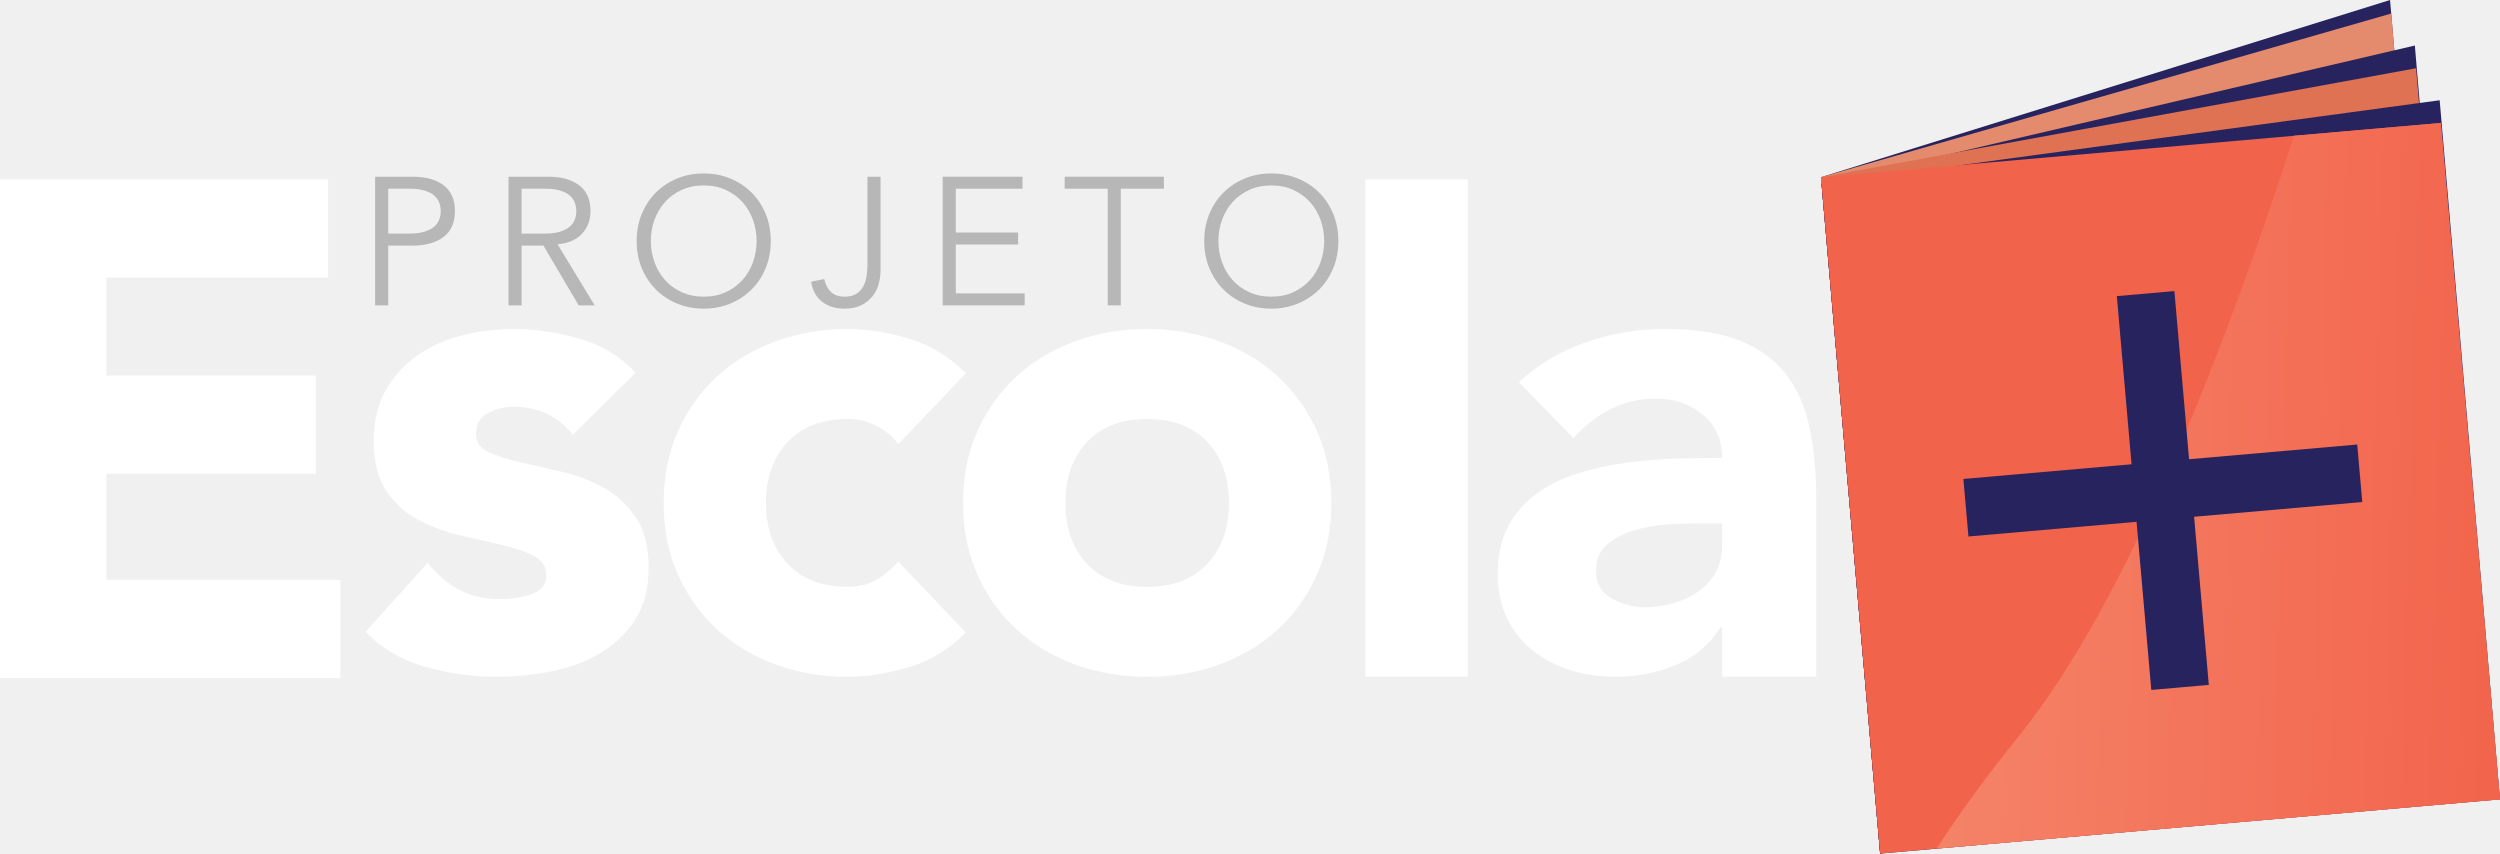
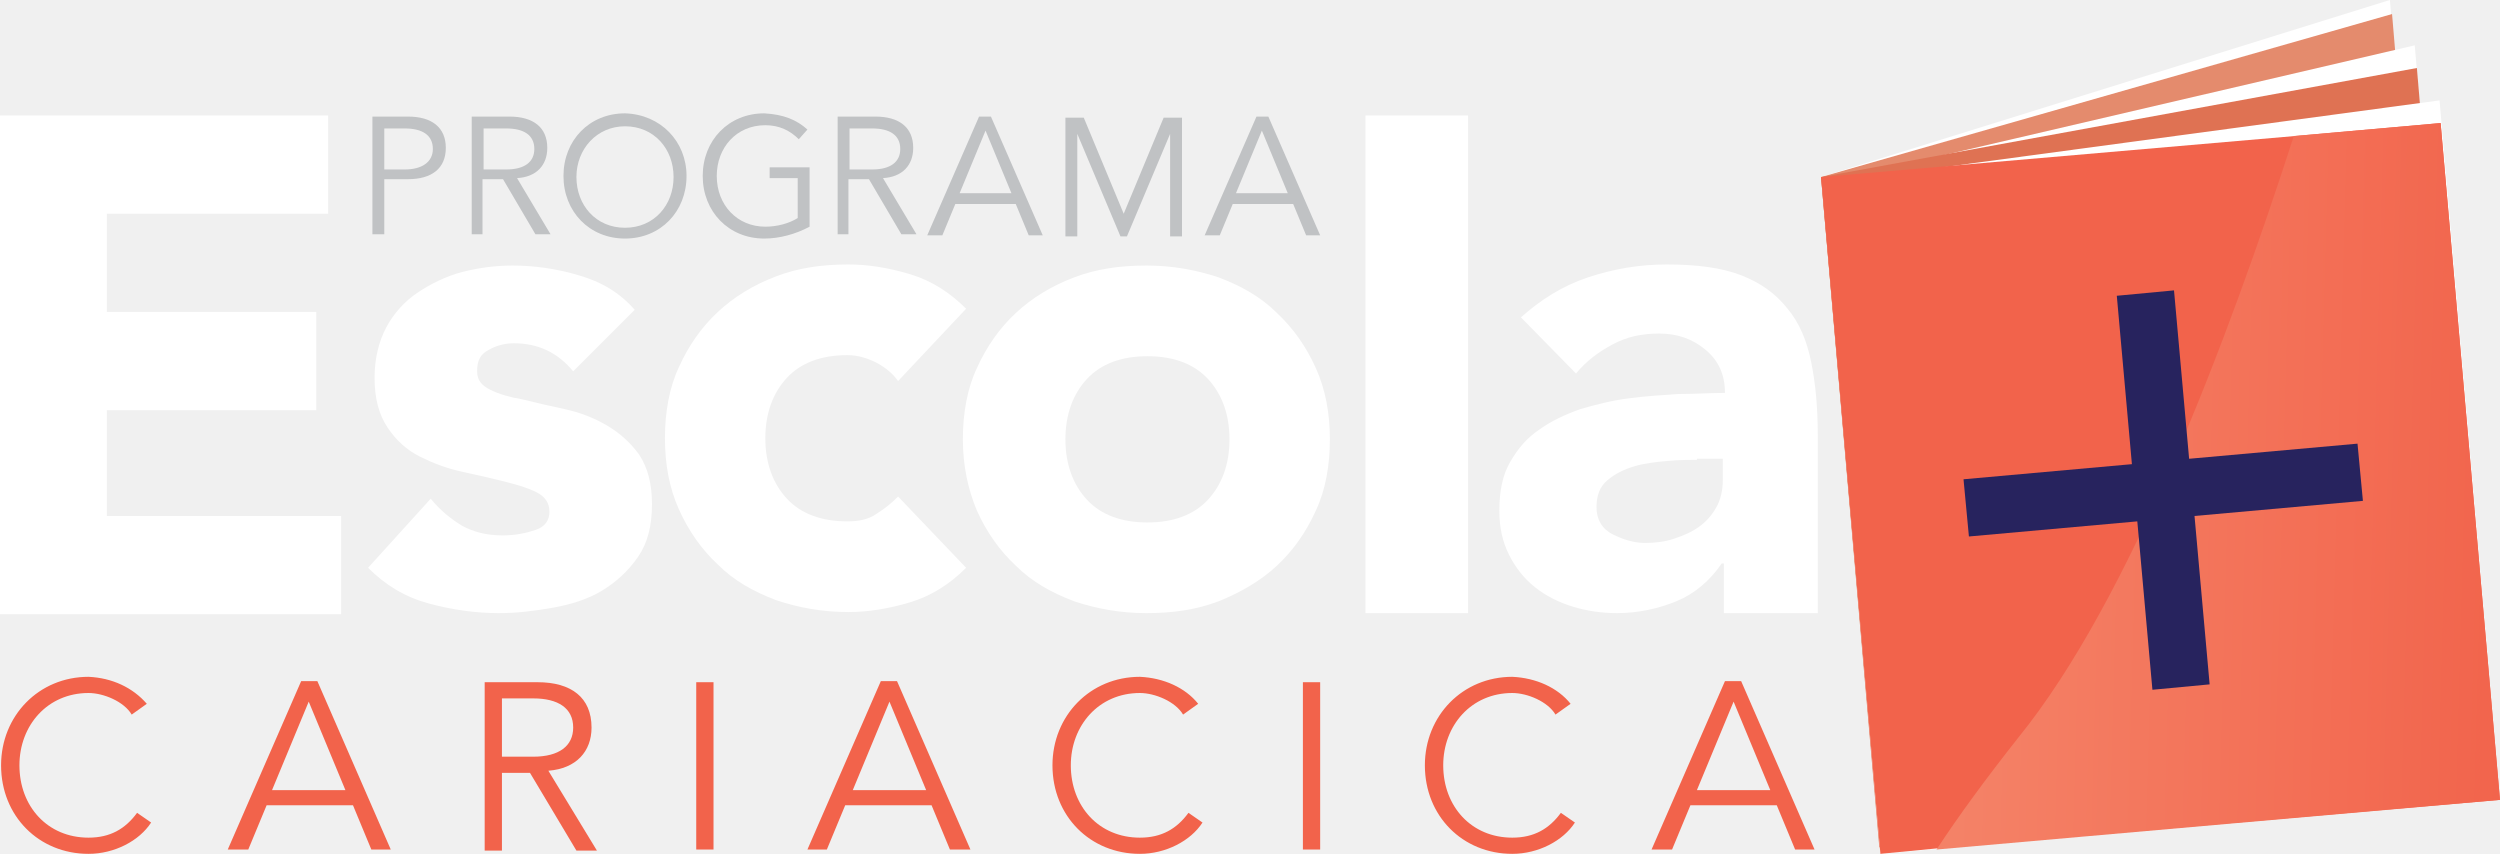
- <svg xmlns="http://www.w3.org/2000/svg" version="1.1" id="Layer_1" x="0px" y="0px" width="418.797px" height="142.991px" viewBox="0 0 418.797 142.991" enable-background="new 0 0 418.797 142.991" xml:space="preserve">
+ <svg xmlns="http://www.w3.org/2000/svg" version="1.1" id="Layer_1" x="0px" y="0px" viewBox="0 0 231.6 79.1" style="enable-background:new 0 0 231.6 79.1;" xml:space="preserve">
+   <style type="text/css">
+ 	.st0{fill:#FFFFFF;}
+ 	.st1{fill:#E48B6D;}
+ 	.st2{fill:#DF7253;}
+ 	.st3{fill:#F2634B;}
+ 	.st4{fill:url(#SVGID_1_);}
+ 	.st5{fill:#27235E;}
+ 	.st6{fill:#C0C2C4;}
+ </style>
  <g>
-     <polygon fill="#27235E" points="409.89,111.849 314.955,142.991 305.042,29.683 400.378,0  " />
-     <polygon fill="#E48B6D" points="409.89,111.849 314.955,142.991 305.042,29.683 400.574,2.267  " />
-     <polygon fill="#27235E" points="414.346,122.882 314.955,142.991 305.139,30.817 404.532,7.627  " />
-     <polygon fill="#DF7253" points="414.249,121.747 314.854,141.861 305.042,29.683 404.734,11.432  " />
-     <polygon fill="#27235E" points="418.797,133.907 314.955,142.991 305.139,30.817 408.689,16.794  " />
-     <polygon fill="#F2634B" points="418.793,133.9 324.41,142.16 314.957,142.991 305.046,29.684 384.309,22.741 408.887,20.595  " />
-     <linearGradient id="SVGID_1_" gradientUnits="userSpaceOnUse" x1="329.075" y1="80.352" x2="423.424" y2="82.929">
+     <polygon class="st0" points="226.7,61.9 174.2,79.1 168.7,16.4 221.4,0  " />
+     <polygon class="st1" points="226.7,61.9 174.2,79.1 168.7,16.4 221.6,1.3  " />
+     <polygon class="st0" points="229.2,68 174.2,79.1 168.8,17 223.7,4.2  " />
+     <polygon class="st2" points="229.1,67.3 174.1,78.5 168.7,16.4 223.9,6.3  " />
+     <polygon class="st0" points="231.6,74.1 174.2,79.1 168.8,17 226,9.3  " />
+     <polygon class="st3" points="231.6,74.1 179.4,78.6 174.2,79.1 168.7,16.4 212.6,12.6 226.1,11.4  " />
+     <linearGradient id="SVGID_1_" gradientUnits="userSpaceOnUse" x1="182.006" y1="44.441" x2="234.19" y2="45.867">
      <stop offset="0" style="stop-color:#F48267" />
      <stop offset="1" style="stop-color:#F2634B" />
    </linearGradient>
-     <path fill="url(#SVGID_1_)" d="M418.793,133.9l-94.384,8.26c3.716-5.719,8.229-11.978,13.714-18.765   c18.626-23.04,35.145-66.512,46.186-100.654l24.578-2.146L418.793,133.9z" />
+     <path class="st4" d="M231.6,74.1l-52.2,4.6c2.1-3.2,4.6-6.6,7.6-10.4c10.3-12.7,19.4-36.8,25.5-55.7l13.6-1.2L231.6,74.1z" />
    <g>
-       <path fill="#27235E" d="M328.903,80.235l28.172-2.462l-2.466-28.167l9.64-0.844l2.463,28.167l28.166-2.464l0.844,9.636    l-28.169,2.467l2.463,28.164l-9.634,0.846l-2.468-28.166l-28.164,2.46L328.903,80.235z" />
+       <path class="st5" d="M181.9,44.4l15.6-1.4l-1.4-15.6l5.3-0.5l1.4,15.6l15.6-1.4l0.5,5.3l-15.6,1.4l1.4,15.6l-5.3,0.5L198,48.3    l-15.6,1.4L181.9,44.4z" />
    </g>
    <g>
      <g>
-         <path fill="#FFFFFF" d="M0,30.056h54.958v16.452H17.824v16.401h35.077v16.453H17.824v17.771h39.188v16.453H0V30.056z" />
-         <path fill="#FFFFFF" d="M95.974,72.822c-2.513-3.123-5.828-4.685-9.94-4.685c-1.448,0-2.856,0.342-4.228,1.028     c-1.371,0.686-2.056,1.869-2.056,3.542c0,1.371,0.703,2.381,2.113,3.028c1.408,0.649,3.197,1.219,5.37,1.713     c2.169,0.498,4.494,1.029,6.969,1.601c2.474,0.568,4.799,1.469,6.971,2.683c2.168,1.221,3.96,2.877,5.367,4.972     c1.409,2.097,2.116,4.896,2.116,8.397c0,3.581-0.783,6.53-2.344,8.854c-1.559,2.323-3.56,4.191-5.997,5.601     c-2.438,1.409-5.182,2.397-8.228,2.97s-6.054,0.854-9.024,0.854c-3.885,0-7.81-0.551-11.77-1.656     c-3.959-1.101-7.312-3.064-10.055-5.882l10.397-11.54c1.6,1.981,3.372,3.485,5.314,4.51c1.943,1.03,4.207,1.544,6.799,1.544     c1.98,0,3.771-0.284,5.367-0.856c1.601-0.569,2.402-1.616,2.402-3.141c0-1.447-0.707-2.533-2.116-3.258     c-1.412-0.721-3.199-1.33-5.369-1.824c-2.171-0.496-4.497-1.032-6.971-1.6c-2.476-0.574-4.798-1.429-6.968-2.573     c-2.172-1.142-3.961-2.759-5.373-4.856c-1.409-2.093-2.111-4.893-2.111-8.396c0-3.274,0.666-6.094,1.999-8.457     c1.332-2.359,3.084-4.301,5.253-5.826c2.173-1.522,4.666-2.645,7.486-3.37c2.817-0.724,5.674-1.085,8.569-1.085     c3.655,0,7.35,0.533,11.083,1.6c3.73,1.067,6.893,2.971,9.482,5.711L95.974,72.822z" />
-         <path fill="#FFFFFF" d="M150.474,74.422c-0.84-1.218-2.019-2.228-3.545-3.028c-1.522-0.8-3.159-1.201-4.911-1.201     c-4.343,0-7.713,1.297-10.11,3.885c-2.402,2.592-3.599,5.98-3.599,10.171s1.197,7.58,3.599,10.165     c2.397,2.593,5.767,3.887,10.11,3.887c1.903,0,3.542-0.418,4.911-1.257c1.375-0.837,2.554-1.827,3.545-2.972l11.311,11.882     c-2.669,2.744-5.806,4.669-9.425,5.77c-3.619,1.105-7.066,1.656-10.342,1.656c-4.267,0-8.283-0.683-12.052-2.055     c-3.771-1.37-7.048-3.329-9.829-5.883c-2.778-2.548-4.969-5.615-6.568-9.198c-1.6-3.578-2.398-7.58-2.398-11.995     c0-4.417,0.798-8.417,2.398-11.998c1.6-3.58,3.79-6.646,6.568-9.199c2.781-2.55,6.058-4.513,9.829-5.884     c3.769-1.372,7.785-2.056,12.052-2.056c3.276,0,6.724,0.553,10.342,1.655c3.619,1.105,6.755,3.03,9.425,5.771L150.474,74.422z" />
-         <path fill="#FFFFFF" d="M161.325,84.249c0-4.417,0.801-8.417,2.4-11.998c1.6-3.58,3.789-6.646,6.569-9.199     c2.781-2.55,6.054-4.513,9.827-5.884c3.769-1.372,7.786-2.056,12.055-2.056c4.263,0,8.281,0.684,12.052,2.056     c3.77,1.371,7.043,3.334,9.83,5.884c2.776,2.553,4.965,5.619,6.564,9.199c1.6,3.581,2.399,7.581,2.399,11.998     c0,4.415-0.8,8.417-2.399,11.995c-1.6,3.583-3.788,6.65-6.564,9.198c-2.786,2.554-6.06,4.513-9.83,5.883     c-3.771,1.372-7.789,2.055-12.052,2.055c-4.269,0-8.286-0.683-12.055-2.055c-3.773-1.37-7.045-3.329-9.827-5.883     c-2.781-2.548-4.97-5.615-6.569-9.198C162.125,92.666,161.325,88.664,161.325,84.249z M178.464,84.249     c0,4.19,1.198,7.58,3.599,10.165c2.4,2.593,5.769,3.887,10.113,3.887c4.339,0,7.709-1.294,10.107-3.887     c2.401-2.585,3.602-5.975,3.602-10.165s-1.201-7.579-3.602-10.171c-2.398-2.587-5.768-3.885-10.107-3.885     c-4.345,0-7.713,1.297-10.113,3.885C179.662,76.67,178.464,80.059,178.464,84.249z" />
-         <path fill="#FFFFFF" d="M228.736,30.056h17.136v83.324h-17.136V30.056z" />
-         <path fill="#FFFFFF" d="M288.488,105.042h-0.228c-1.905,2.972-4.435,5.102-7.599,6.396c-3.16,1.296-6.491,1.942-9.999,1.942     c-2.588,0-5.082-0.359-7.479-1.084c-2.401-0.724-4.51-1.81-6.342-3.255c-1.83-1.446-3.277-3.239-4.342-5.371     c-1.068-2.131-1.6-4.608-1.6-7.426c0-3.199,0.59-5.902,1.771-8.113c1.182-2.206,2.781-4.035,4.799-5.482     c2.019-1.446,4.322-2.57,6.91-3.371c2.59-0.8,5.275-1.389,8.057-1.77c2.783-0.381,5.562-0.61,8.34-0.687     c2.781-0.075,5.35-0.114,7.712-0.114c0-3.046-1.086-5.464-3.255-7.256c-2.17-1.788-4.743-2.684-7.712-2.684     c-2.817,0-5.391,0.591-7.712,1.771c-2.323,1.183-4.397,2.799-6.228,4.855l-9.14-9.369c3.201-2.969,6.927-5.197,11.197-6.683     c4.266-1.485,8.68-2.227,13.251-2.227c5.029,0,9.157,0.627,12.398,1.885c3.24,1.257,5.828,3.104,7.771,5.541     c1.941,2.439,3.289,5.426,4.053,8.969c0.763,3.542,1.145,7.638,1.145,12.282v29.59h-15.769V105.042z M284.261,87.676     c-1.294,0-2.913,0.057-4.854,0.172c-1.942,0.114-3.811,0.44-5.599,0.968c-1.793,0.539-3.314,1.336-4.571,2.402     c-1.255,1.066-1.886,2.554-1.886,4.456c0,2.055,0.875,3.576,2.627,4.569c1.751,0.988,3.58,1.482,5.488,1.482     c1.673,0,3.292-0.226,4.85-0.683c1.563-0.458,2.952-1.104,4.173-1.942c1.218-0.836,2.189-1.905,2.913-3.199     c0.729-1.294,1.086-2.815,1.086-4.571v-3.654H284.261z" />
+         <path class="st0" d="M0,10.7h30.4v9.1H9.9v9.1h19.4V38H9.9v9.8h21.7v9.1H0V10.7z" />
+         <path class="st0" d="M53.1,34.4c-1.4-1.7-3.2-2.6-5.5-2.6c-0.8,0-1.6,0.2-2.3,0.6c-0.8,0.4-1.1,1-1.1,2c0,0.8,0.4,1.3,1.2,1.7     c0.8,0.4,1.8,0.7,3,0.9c1.2,0.3,2.5,0.6,3.9,0.9c1.4,0.3,2.7,0.8,3.9,1.5c1.2,0.7,2.2,1.6,3,2.7c0.8,1.2,1.2,2.7,1.2,4.6     c0,2-0.4,3.6-1.3,4.9c-0.9,1.3-2,2.3-3.3,3.1c-1.3,0.8-2.9,1.3-4.6,1.6c-1.7,0.3-3.3,0.5-5,0.5c-2.1,0-4.3-0.3-6.5-0.9     c-2.2-0.6-4-1.7-5.6-3.3l5.8-6.4c0.9,1.1,1.9,1.9,2.9,2.5c1.1,0.6,2.3,0.9,3.8,0.9c1.1,0,2.1-0.2,3-0.5c0.9-0.3,1.3-0.9,1.3-1.7     c0-0.8-0.4-1.4-1.2-1.8c-0.8-0.4-1.8-0.7-3-1c-1.2-0.3-2.5-0.6-3.9-0.9c-1.4-0.3-2.7-0.8-3.9-1.4c-1.2-0.6-2.2-1.5-3-2.7     c-0.8-1.2-1.2-2.7-1.2-4.6c0-1.8,0.4-3.4,1.1-4.7c0.7-1.3,1.7-2.4,2.9-3.2c1.2-0.8,2.6-1.5,4.1-1.9c1.6-0.4,3.1-0.6,4.7-0.6     c2,0,4.1,0.3,6.1,0.9c2.1,0.6,3.8,1.6,5.2,3.2L53.1,34.4z" />
+         <path class="st0" d="M83.2,35.3c-0.5-0.7-1.1-1.2-2-1.7c-0.8-0.4-1.7-0.7-2.7-0.7c-2.4,0-4.3,0.7-5.6,2.1c-1.3,1.4-2,3.3-2,5.6     c0,2.3,0.7,4.2,2,5.6c1.3,1.4,3.2,2.1,5.6,2.1c1.1,0,2-0.2,2.7-0.7c0.8-0.5,1.4-1,2-1.6l6.3,6.6c-1.5,1.5-3.2,2.6-5.2,3.2     c-2,0.6-3.9,0.9-5.7,0.9c-2.4,0-4.6-0.4-6.7-1.1c-2.1-0.8-3.9-1.8-5.4-3.3c-1.5-1.4-2.7-3.1-3.6-5.1c-0.9-2-1.3-4.2-1.3-6.6     c0-2.4,0.4-4.7,1.3-6.6c0.9-2,2.1-3.7,3.6-5.1c1.5-1.4,3.3-2.5,5.4-3.3c2.1-0.8,4.3-1.1,6.7-1.1c1.8,0,3.7,0.3,5.7,0.9     c2,0.6,3.7,1.7,5.2,3.2L83.2,35.3z" />
+         <path class="st0" d="M89.2,40.7c0-2.4,0.4-4.7,1.3-6.6c0.9-2,2.1-3.7,3.6-5.1c1.5-1.4,3.3-2.5,5.4-3.3c2.1-0.8,4.3-1.1,6.7-1.1     c2.4,0,4.6,0.4,6.7,1.1c2.1,0.8,3.9,1.8,5.4,3.3c1.5,1.4,2.7,3.1,3.6,5.1c0.9,2,1.3,4.2,1.3,6.6c0,2.4-0.4,4.7-1.3,6.6     c-0.9,2-2.1,3.7-3.6,5.1c-1.5,1.4-3.4,2.5-5.4,3.3c-2.1,0.8-4.3,1.1-6.7,1.1c-2.4,0-4.6-0.4-6.7-1.1c-2.1-0.8-3.9-1.8-5.4-3.3     c-1.5-1.4-2.7-3.1-3.6-5.1C89.7,45.4,89.2,43.2,89.2,40.7z M98.7,40.7c0,2.3,0.7,4.2,2,5.6c1.3,1.4,3.2,2.1,5.6,2.1     c2.4,0,4.3-0.7,5.6-2.1c1.3-1.4,2-3.3,2-5.6c0-2.3-0.7-4.2-2-5.6c-1.3-1.4-3.2-2.1-5.6-2.1c-2.4,0-4.3,0.7-5.6,2.1     C99.4,36.5,98.7,38.4,98.7,40.7z" />
+         <path class="st0" d="M126.5,10.7h9.5v46.1h-9.5V10.7z" />
+         <path class="st0" d="M159.6,52.2h-0.1c-1.1,1.6-2.5,2.8-4.2,3.5c-1.7,0.7-3.6,1.1-5.5,1.1c-1.4,0-2.8-0.2-4.1-0.6     c-1.3-0.4-2.5-1-3.5-1.8c-1-0.8-1.8-1.8-2.4-3c-0.6-1.2-0.9-2.5-0.9-4.1c0-1.8,0.3-3.3,1-4.5c0.7-1.2,1.5-2.2,2.7-3     c1.1-0.8,2.4-1.4,3.8-1.9c1.4-0.4,2.9-0.8,4.5-1c1.5-0.2,3.1-0.3,4.6-0.4c1.5,0,3-0.1,4.3-0.1c0-1.7-0.6-3-1.8-4     c-1.2-1-2.6-1.5-4.3-1.5c-1.6,0-3,0.3-4.3,1c-1.3,0.7-2.4,1.5-3.4,2.7l-5.1-5.2c1.8-1.6,3.8-2.9,6.2-3.7c2.4-0.8,4.8-1.2,7.3-1.2     c2.8,0,5.1,0.3,6.9,1c1.8,0.7,3.2,1.7,4.3,3.1c1.1,1.3,1.8,3,2.2,5c0.4,2,0.6,4.2,0.6,6.8v16.4h-8.7V52.2z M157.2,42.6     c-0.7,0-1.6,0-2.7,0.1c-1.1,0.1-2.1,0.2-3.1,0.5c-1,0.3-1.8,0.7-2.5,1.3c-0.7,0.6-1,1.4-1,2.5c0,1.1,0.5,2,1.5,2.5     c1,0.5,2,0.8,3,0.8c0.9,0,1.8-0.1,2.7-0.4c0.9-0.3,1.6-0.6,2.3-1.1c0.7-0.5,1.2-1.1,1.6-1.8c0.4-0.7,0.6-1.6,0.6-2.5v-2H157.2z" />
      </g>
    </g>
    <g>
-       <path fill="#B7B7B7" d="M62.842,29.602h6.271c2.192,0,3.922,0.477,5.191,1.431c1.268,0.955,1.903,2.396,1.903,4.323    c0,1.929-0.635,3.375-1.903,4.339c-1.269,0.964-2.999,1.446-5.191,1.446h-4.08v10.017h-2.192V29.602z M65.034,39.131h3.532    c0.974,0,1.801-0.101,2.481-0.304s1.223-0.472,1.629-0.807c0.406-0.335,0.7-0.73,0.883-1.188c0.183-0.457,0.274-0.948,0.274-1.477    c0-0.507-0.091-0.989-0.274-1.446c-0.183-0.457-0.477-0.857-0.883-1.203c-0.406-0.345-0.949-0.614-1.629-0.807    c-0.68-0.192-1.507-0.289-2.481-0.289h-3.532V39.131z" />
-       <path fill="#B7B7B7" d="M87.38,51.157h-2.192V29.602h6.637c2.192,0,3.922,0.477,5.191,1.431c1.268,0.955,1.903,2.396,1.903,4.323    c0,1.502-0.472,2.766-1.416,3.791c-0.944,1.025-2.309,1.619-4.095,1.781l6.21,10.229H96.94l-5.906-10.017H87.38V51.157z     M87.38,39.131h3.897c0.974,0,1.801-0.101,2.481-0.304c0.68-0.203,1.222-0.472,1.628-0.807c0.406-0.335,0.7-0.73,0.883-1.188    c0.183-0.457,0.274-0.948,0.274-1.477c0-0.507-0.091-0.989-0.274-1.446c-0.183-0.457-0.478-0.857-0.883-1.203    c-0.406-0.345-0.949-0.614-1.628-0.807c-0.681-0.192-1.507-0.289-2.481-0.289H87.38V39.131z" />
-       <path fill="#B7B7B7" d="M129.12,40.379c0,1.644-0.285,3.157-0.853,4.537c-0.568,1.38-1.354,2.573-2.359,3.577    c-1.005,1.005-2.192,1.792-3.562,2.359c-1.37,0.568-2.857,0.853-4.46,0.853s-3.09-0.284-4.46-0.853    c-1.37-0.568-2.558-1.354-3.562-2.359c-1.005-1.004-1.792-2.197-2.359-3.577c-0.569-1.38-0.853-2.893-0.853-4.537    s0.284-3.156,0.853-4.536c0.568-1.38,1.354-2.573,2.359-3.577c1.004-1.005,2.192-1.791,3.562-2.36    c1.37-0.568,2.856-0.852,4.46-0.852s3.09,0.284,4.46,0.852c1.37,0.569,2.557,1.355,3.562,2.36    c1.005,1.004,1.791,2.197,2.359,3.577C128.835,37.224,129.12,38.735,129.12,40.379z M126.746,40.379    c0-1.238-0.203-2.42-0.609-3.547c-0.406-1.126-0.99-2.116-1.751-2.968c-0.761-0.853-1.689-1.532-2.786-2.04    c-1.096-0.507-2.334-0.761-3.714-0.761s-2.618,0.254-3.714,0.761c-1.096,0.507-2.025,1.187-2.786,2.04    c-0.761,0.853-1.345,1.842-1.75,2.968c-0.406,1.126-0.609,2.309-0.609,3.547c0,1.238,0.203,2.42,0.609,3.547    c0.406,1.126,0.99,2.116,1.75,2.969c0.761,0.853,1.69,1.533,2.786,2.04c1.096,0.508,2.333,0.761,3.714,0.761    s2.619-0.253,3.714-0.761c1.096-0.507,2.025-1.187,2.786-2.04c0.761-0.853,1.345-1.842,1.751-2.969    C126.542,42.8,126.746,41.618,126.746,40.379z" />
-       <path fill="#B7B7B7" d="M138.071,46.743c0.204,0.914,0.581,1.634,1.131,2.162c0.55,0.528,1.314,0.792,2.293,0.792    c0.795,0,1.442-0.157,1.941-0.472c0.5-0.314,0.887-0.72,1.162-1.218c0.275-0.497,0.464-1.066,0.565-1.705    c0.102-0.639,0.153-1.294,0.153-1.964V29.602h2.192v15.649c0,0.73-0.097,1.477-0.289,2.238c-0.193,0.761-0.528,1.451-1.005,2.07    c-0.477,0.619-1.101,1.131-1.872,1.537c-0.772,0.406-1.735,0.609-2.893,0.609c-1.482,0-2.72-0.38-3.714-1.142    c-0.995-0.761-1.613-1.882-1.857-3.364L138.071,46.743z" />
-       <path fill="#B7B7B7" d="M160.113,49.148h11.539v2.009h-13.73V29.602h13.365v2.009h-11.173v7.337h10.442v2.009h-10.442V49.148z" />
-       <path fill="#B7B7B7" d="M187.756,51.157h-2.192V31.611h-7.215v-2.009h16.623v2.009h-7.216V51.157z" />
-       <path fill="#B7B7B7" d="M224.199,40.379c0,1.644-0.285,3.157-0.854,4.537c-0.568,1.38-1.354,2.573-2.359,3.577    c-1.004,1.005-2.191,1.792-3.562,2.359c-1.369,0.568-2.855,0.853-4.459,0.853s-3.09-0.284-4.46-0.853    c-1.37-0.568-2.558-1.354-3.562-2.359c-1.005-1.004-1.792-2.197-2.359-3.577c-0.569-1.38-0.853-2.893-0.853-4.537    s0.284-3.156,0.853-4.536c0.568-1.38,1.354-2.573,2.359-3.577c1.004-1.005,2.192-1.791,3.562-2.36    c1.371-0.568,2.857-0.852,4.46-0.852s3.09,0.284,4.459,0.852c1.371,0.569,2.559,1.355,3.562,2.36    c1.006,1.004,1.791,2.197,2.359,3.577C223.914,37.224,224.199,38.735,224.199,40.379z M221.824,40.379    c0-1.238-0.203-2.42-0.609-3.547s-0.988-2.116-1.75-2.968s-1.689-1.532-2.785-2.04c-1.098-0.507-2.336-0.761-3.715-0.761    c-1.381,0-2.619,0.254-3.714,0.761c-1.096,0.507-2.025,1.187-2.786,2.04c-0.761,0.853-1.345,1.842-1.75,2.968    c-0.406,1.126-0.609,2.309-0.609,3.547c0,1.238,0.203,2.42,0.609,3.547c0.406,1.126,0.99,2.116,1.75,2.969    c0.761,0.853,1.69,1.533,2.786,2.04c1.095,0.508,2.333,0.761,3.714,0.761c1.379,0,2.617-0.253,3.715-0.761    c1.096-0.507,2.023-1.187,2.785-2.04s1.344-1.842,1.75-2.969S221.824,41.618,221.824,40.379z" />
+       <path class="st3" d="M13.6,65.2l-1.4,1c-0.7-1.2-2.6-2-4-2c-3.8,0-6.4,3-6.4,6.7c0,3.8,2.6,6.7,6.4,6.7c2,0,3.4-0.8,4.5-2.3    l1.3,0.9c-1.1,1.7-3.4,2.9-5.8,2.9c-4.6,0-8.1-3.5-8.1-8.2c0-4.6,3.5-8.2,8.1-8.2C10.4,62.8,12.3,63.7,13.6,65.2z" />
+       <path class="st3" d="M21.1,78.7l6.8-15.6h1.5l6.8,15.6h-1.8l-1.7-4.1h-8l-1.7,4.1H21.1z M25.2,73.2H32L28.6,65L25.2,73.2z" />
+       <path class="st3" d="M44.9,78.7V63.2h4.9c3.1,0,5,1.4,5,4.2c0,2.2-1.4,3.8-4,4l4.5,7.4h-1.9l-4.3-7.2h-2.6v7.2H44.9z M49.4,70.1    c2.4,0,3.7-1,3.7-2.7c0-1.8-1.4-2.7-3.7-2.7h-2.9v5.4H49.4z" />
+       <path class="st3" d="M66.1,78.7h-1.6V63.2h1.6V78.7z" />
+       <path class="st3" d="M74.8,78.7l6.8-15.6h1.5l6.8,15.6H88l-1.7-4.1h-8l-1.7,4.1H74.8z M79,73.2h6.8L82.4,65L79,73.2z" />
+       <path class="st3" d="M111,65.2l-1.4,1c-0.7-1.2-2.6-2-4-2c-3.8,0-6.4,3-6.4,6.7c0,3.8,2.6,6.7,6.4,6.7c2,0,3.4-0.8,4.5-2.3    l1.3,0.9c-1.1,1.7-3.4,2.9-5.8,2.9c-4.6,0-8.1-3.5-8.1-8.2c0-4.6,3.5-8.2,8.1-8.2C107.8,62.8,109.8,63.7,111,65.2z" />
+       <path class="st3" d="M122.3,78.7h-1.6V63.2h1.6V78.7z" />
+       <path class="st3" d="M145.5,65.2l-1.4,1c-0.7-1.2-2.6-2-4-2c-3.8,0-6.4,3-6.4,6.7c0,3.8,2.6,6.7,6.4,6.7c2,0,3.4-0.8,4.5-2.3    l1.3,0.9c-1.1,1.7-3.4,2.9-5.8,2.9c-4.6,0-8.1-3.5-8.1-8.2c0-4.6,3.5-8.2,8.1-8.2C142.3,62.8,144.3,63.7,145.5,65.2z" />
+       <path class="st3" d="M153,78.7l6.8-15.6h1.5l6.8,15.6h-1.8l-1.7-4.1h-8l-1.7,4.1H153z M157.2,73.2h6.8l-3.4-8.2L157.2,73.2z" />
+     </g>
+     <g>
+       <path class="st6" d="M34.5,21.8v-11h3.3c2.2,0,3.5,1,3.5,2.9s-1.3,2.9-3.5,2.9h-2.2v5.1H34.5z M35.6,15.7h1.9    c1.6,0,2.6-0.7,2.6-1.9c0-1.3-1-1.9-2.6-1.9h-1.9V15.7z" />
+       <path class="st6" d="M43.7,21.8v-11h3.5c2.2,0,3.5,1,3.5,2.9c0,1.6-1,2.7-2.8,2.8l3.1,5.2h-1.4l-3-5.1h-1.9v5.1H43.7z M46.9,15.7    c1.7,0,2.6-0.7,2.6-1.9c0-1.3-1-1.9-2.6-1.9h-2.1v3.8H46.9z" />
+       <path class="st6" d="M63.6,16.3c0,3.3-2.4,5.8-5.7,5.8s-5.7-2.5-5.7-5.8c0-3.3,2.4-5.8,5.7-5.8C61.2,10.6,63.6,13.1,63.6,16.3z     M57.9,21.1c2.7,0,4.5-2.1,4.5-4.7c0-2.6-1.8-4.7-4.5-4.7c-2.6,0-4.5,2.1-4.5,4.7C53.4,19,55.2,21.1,57.9,21.1z" />
+       <path class="st6" d="M74.8,12L74,12.9c-0.8-0.8-1.8-1.3-3.1-1.3c-2.7,0-4.5,2.1-4.5,4.7c0,2.7,1.9,4.7,4.5,4.7    c1.1,0,2.2-0.3,3-0.8v-3.7h-2.6v-1H75V21c-1.3,0.7-2.8,1.1-4.2,1.1c-3.3,0-5.7-2.5-5.7-5.8c0-3.3,2.4-5.8,5.7-5.8    C72.6,10.6,73.8,11.1,74.8,12z" />
+       <path class="st6" d="M77.6,21.8v-11h3.5c2.2,0,3.5,1,3.5,2.9c0,1.6-1,2.7-2.8,2.8l3.1,5.2h-1.4l-3-5.1h-1.9v5.1H77.6z M80.8,15.7    c1.7,0,2.6-0.7,2.6-1.9c0-1.3-1-1.9-2.6-1.9h-2.1v3.8H80.8z" />
+       <path class="st6" d="M85.9,21.8l4.8-11h1.1l4.8,11h-1.3l-1.2-2.9h-5.6l-1.2,2.9H85.9z M88.9,17.9h4.8l-2.4-5.8L88.9,17.9z" />
+       <path class="st6" d="M98.7,10.9h1.7l3.7,8.9l3.7-8.9h1.7v11h-1.1v-9.5h0l-4,9.5h-0.6l-4-9.5h0v9.5h-1.1V10.9z" />
+       <path class="st6" d="M111.6,21.8l4.8-11h1.1l4.8,11h-1.3l-1.2-2.9h-5.6l-1.2,2.9H111.6z M114.5,17.9h4.8l-2.4-5.8L114.5,17.9z" />
    </g>
  </g>
</svg>
